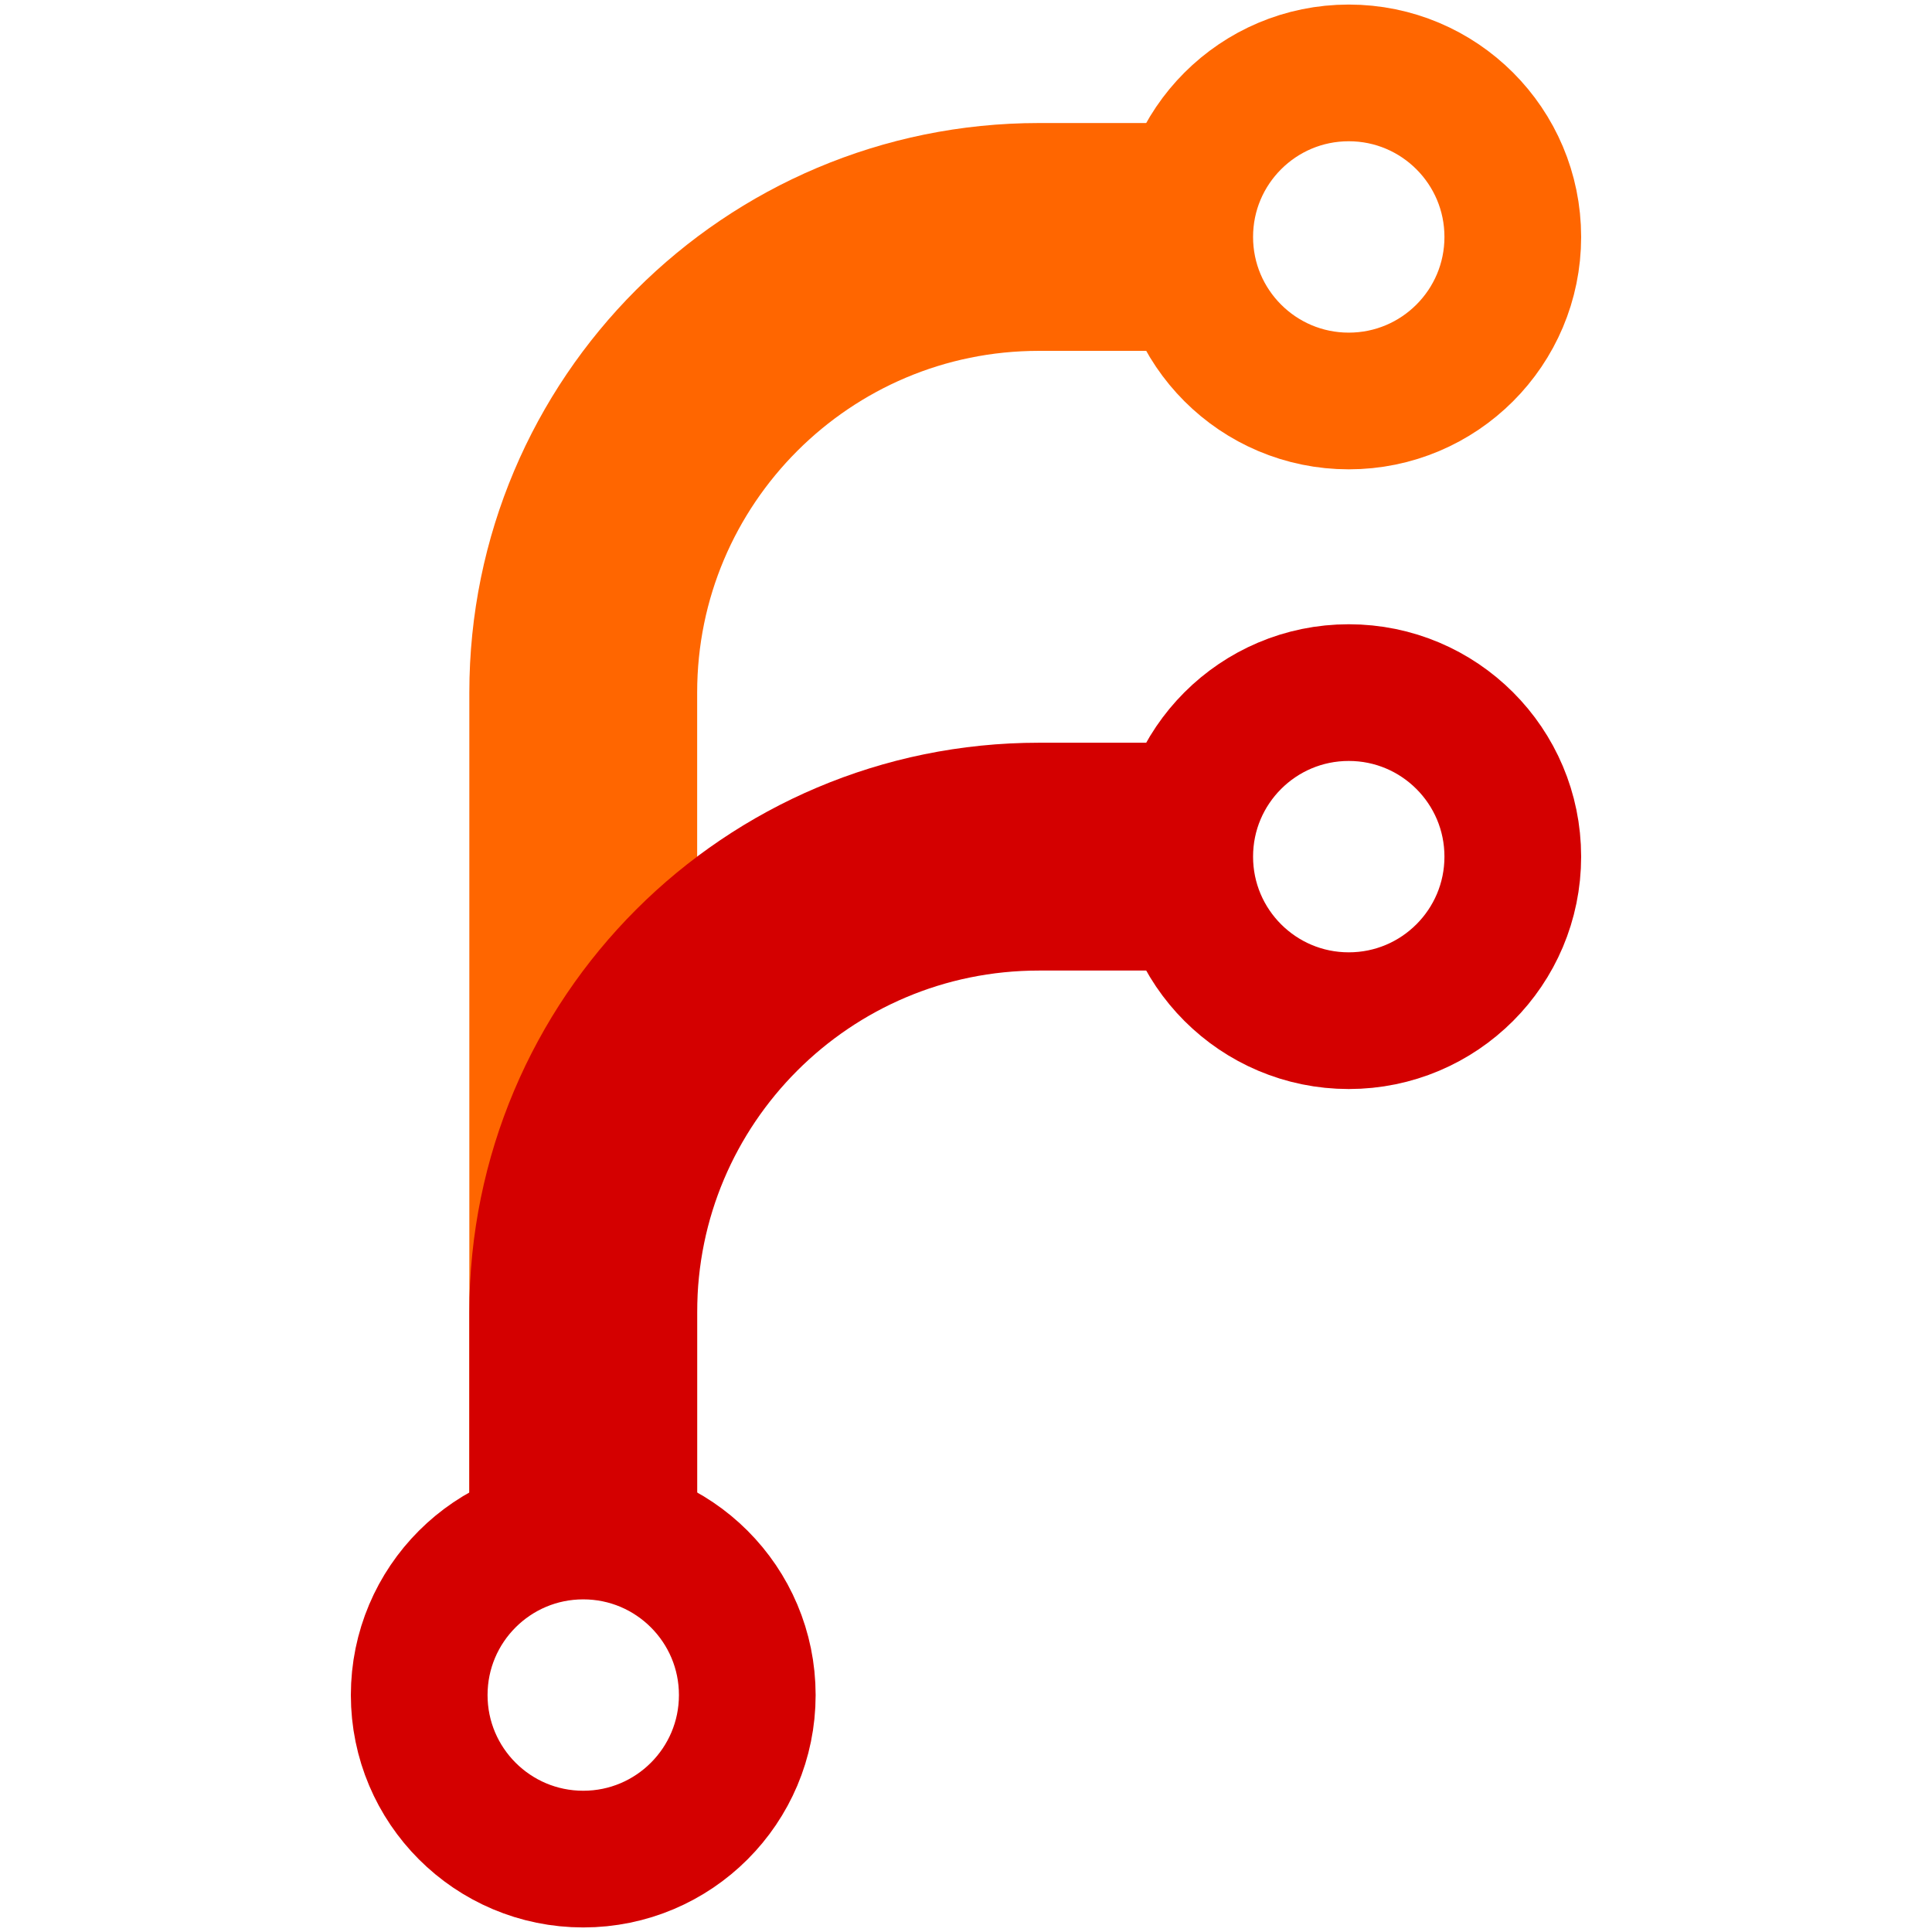
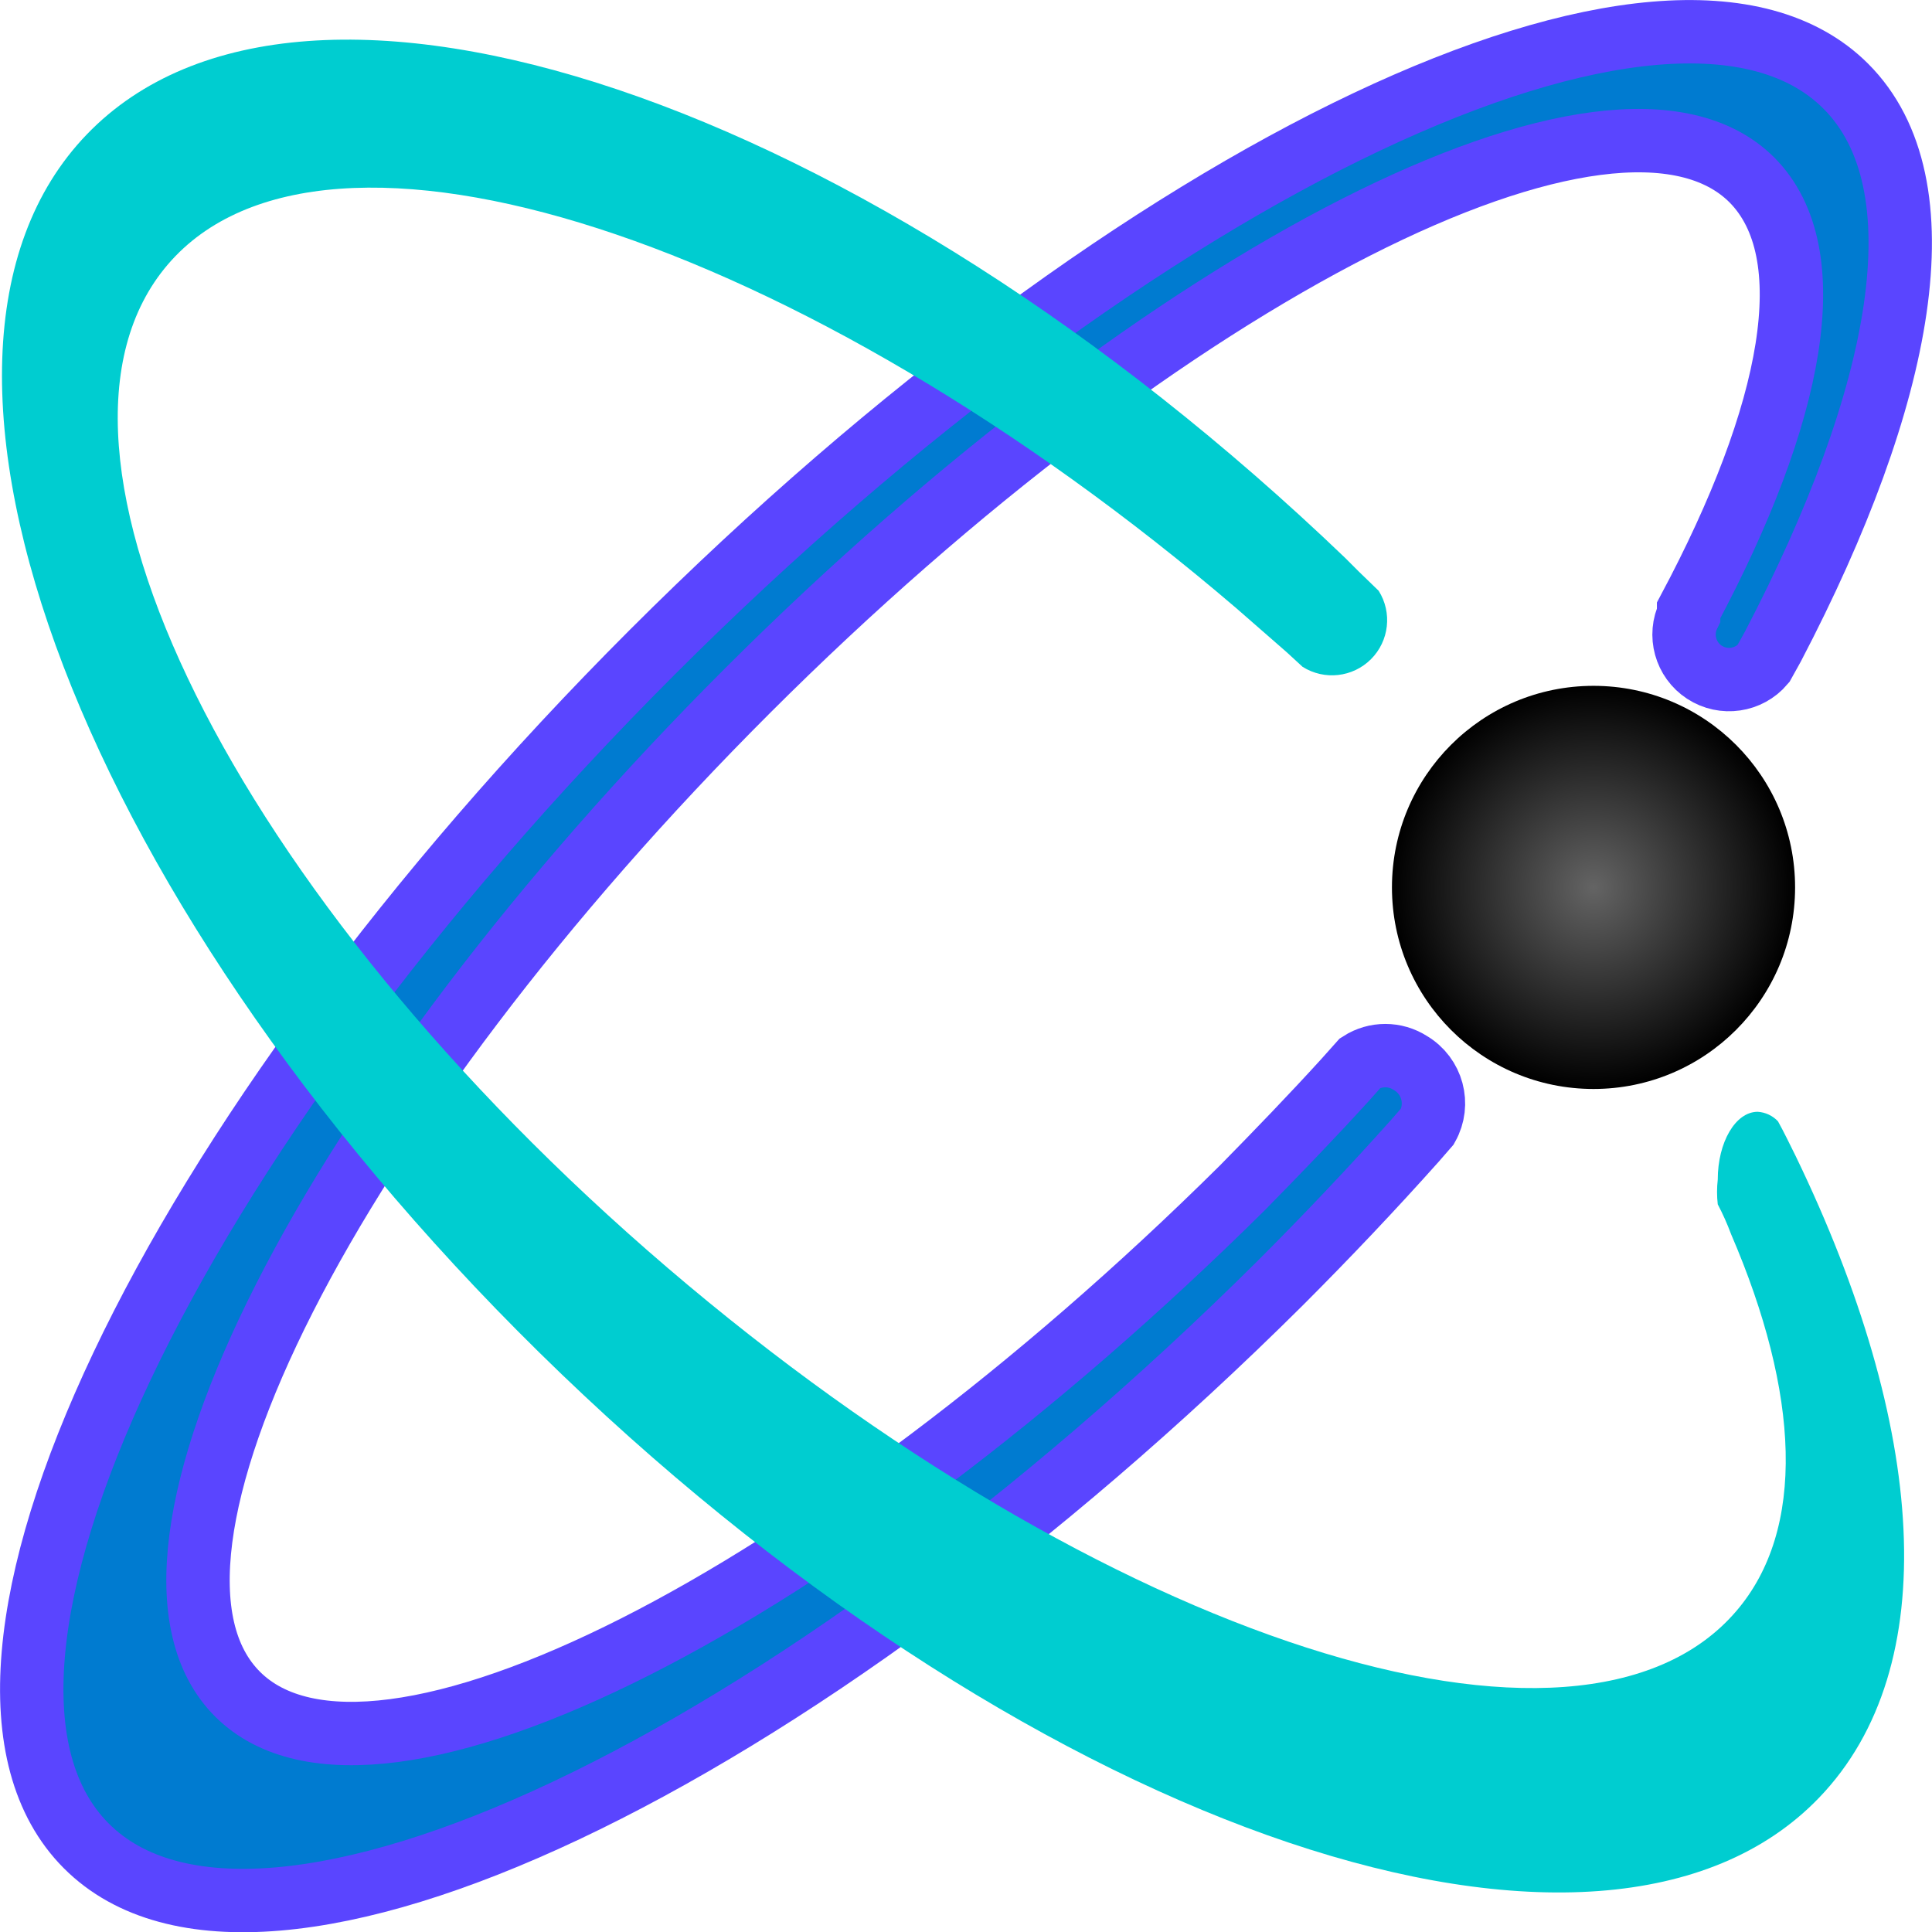
- <svg xmlns="http://www.w3.org/2000/svg" viewBox="0 0 212 212" width="32" height="32">
-   <style>circle,path{fill:none;stroke:#000;stroke-width:15}path{stroke-width:25}.orange{stroke:#f60}.red{stroke:#d40000}</style>
-   <g transform="translate(6 6)">
-     <path d="M58 168V70a50 50 0 0 1 50-50h20" class="orange" />
-     <path d="M58 168v-30a50 50 0 0 1 50-50h20" class="red" />
-     <circle cx="142" cy="20" r="18" class="orange" />
-     <circle cx="142" cy="88" r="18" class="red" />
-     <circle cx="58" cy="180" r="18" class="red" />
-   </g>
+ <svg xmlns="http://www.w3.org/2000/svg" viewBox="0 0 30.48 30.48" width="32" height="32">
+   <defs>
+     <radialGradient id="a" cx="25.14" cy="14" r="3.18" gradientUnits="userSpaceOnUse">
+       <stop offset="0" stop-color="#646464" />
+       <stop offset="1" />
+     </radialGradient>
+   </defs>
+   <path d="M29.08 1.12c-2.73-2.73-11.16 1.26-18.83 8.93S-1.41 26.14 1.32 28.88 12.49 27.62 20.16 20c.74-.74 1.45-1.49 2.12-2.24l.2-.23a.74.74 0 0 0-.27-1 .73.73 0 0 0-.79 0l-.25.28c-.51.56-1.05 1.12-1.61 1.69C13 25 5.87 28.64 3.71 26.49s1.45-9.25 8.05-15.84S25.45.45 27.6 2.6c1.14 1.15.66 3.68-1 6.79v.07a.71.71 0 0 0 1.18.77l.15-.27C30 6 30.62 2.66 29.08 1.12Z" style="fill:#007bd0;stroke:#5a45ff;stroke-miterlimit:10" transform="translate(.04 .24)" />
+   <circle cx="25.14" cy="14" r="3.18" style="fill:url(#a)" />
+   <path d="M28.29 18c-.09-.18-.18-.37-.28-.55a.48.48 0 0 0-.32-.15c-.35 0-.63.48-.63 1.07a1.7 1.7 0 0 0 0 .39 4 4 0 0 1 .21.47c1.08 2.51 1.19 4.66.08 5.95-2.47 2.88-10 .45-16.86-5.42S.14 6.81 2.61 3.93s10-.44 16.86 5.43l.79.69.25.23a.87.87 0 0 0 1.2-1.2l-.31-.3-.22-.22C13.63 1.32 4.75-1.67 1.33 1.88s-.06 12.31 7.49 19.56 16.43 10.23 19.84 6.68c1.98-2.06 1.69-5.86-.37-10.12" style="fill:#00cdd0" transform="translate(.04 .24)" />
</svg>
